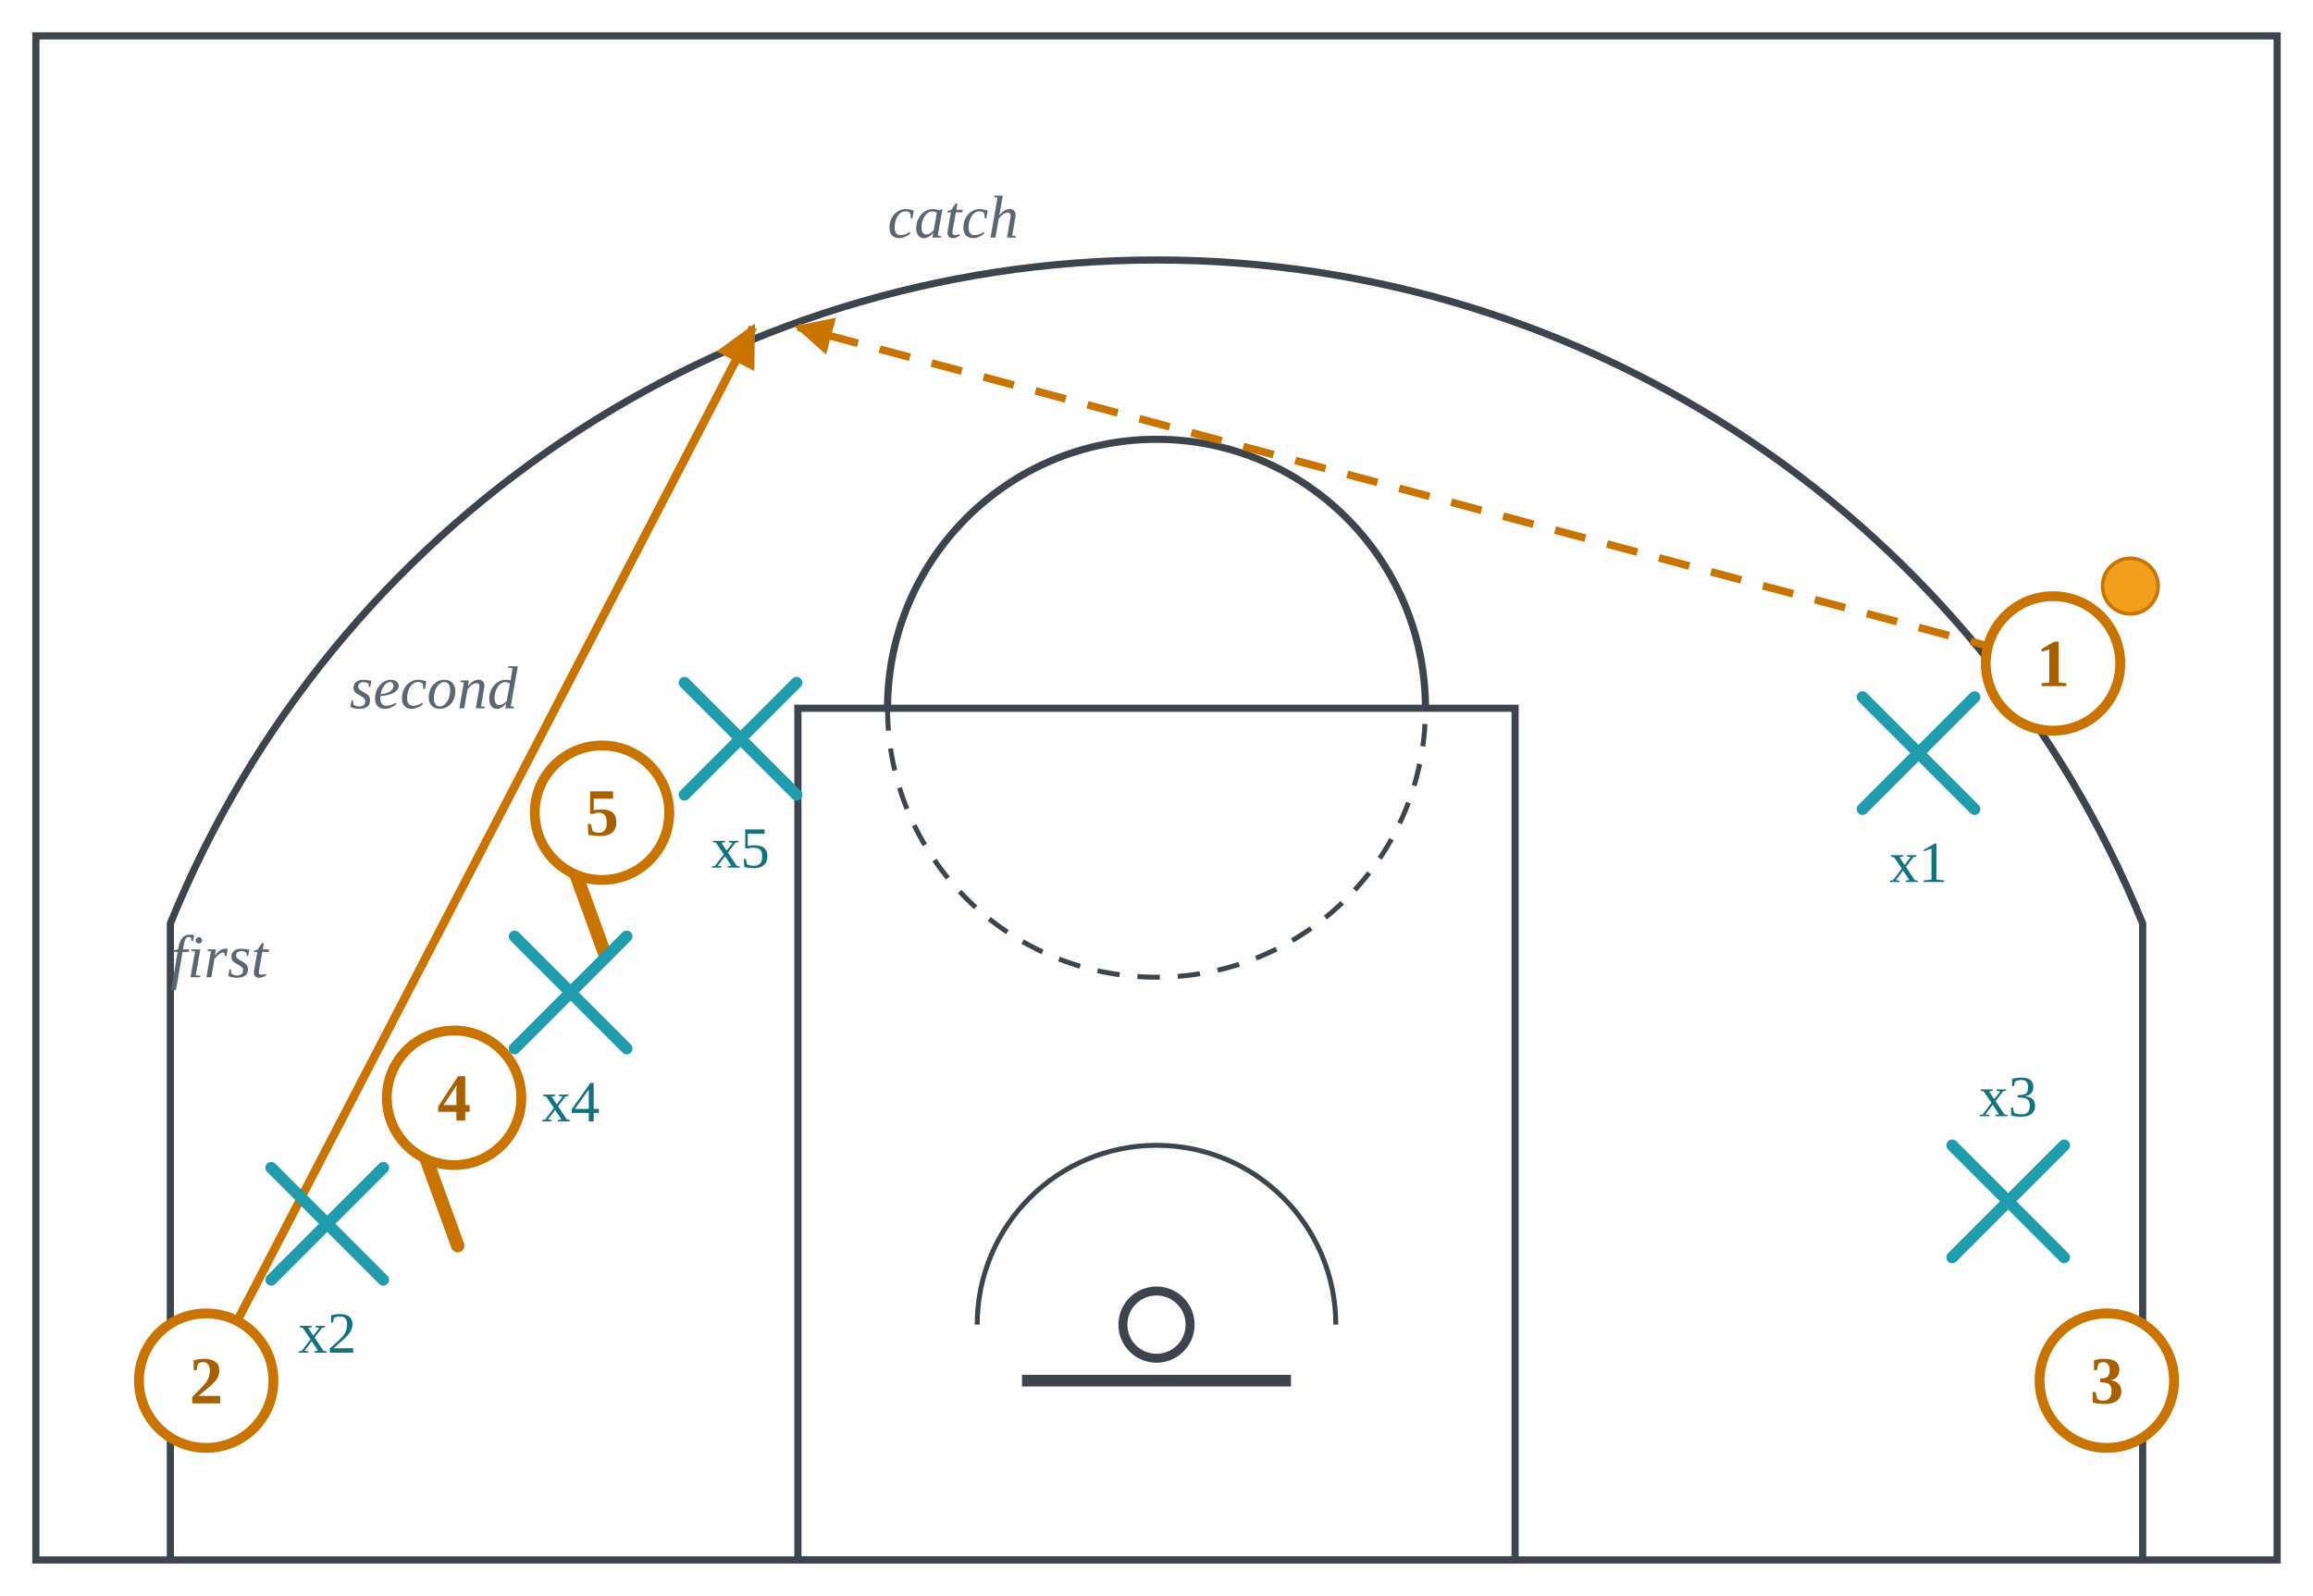
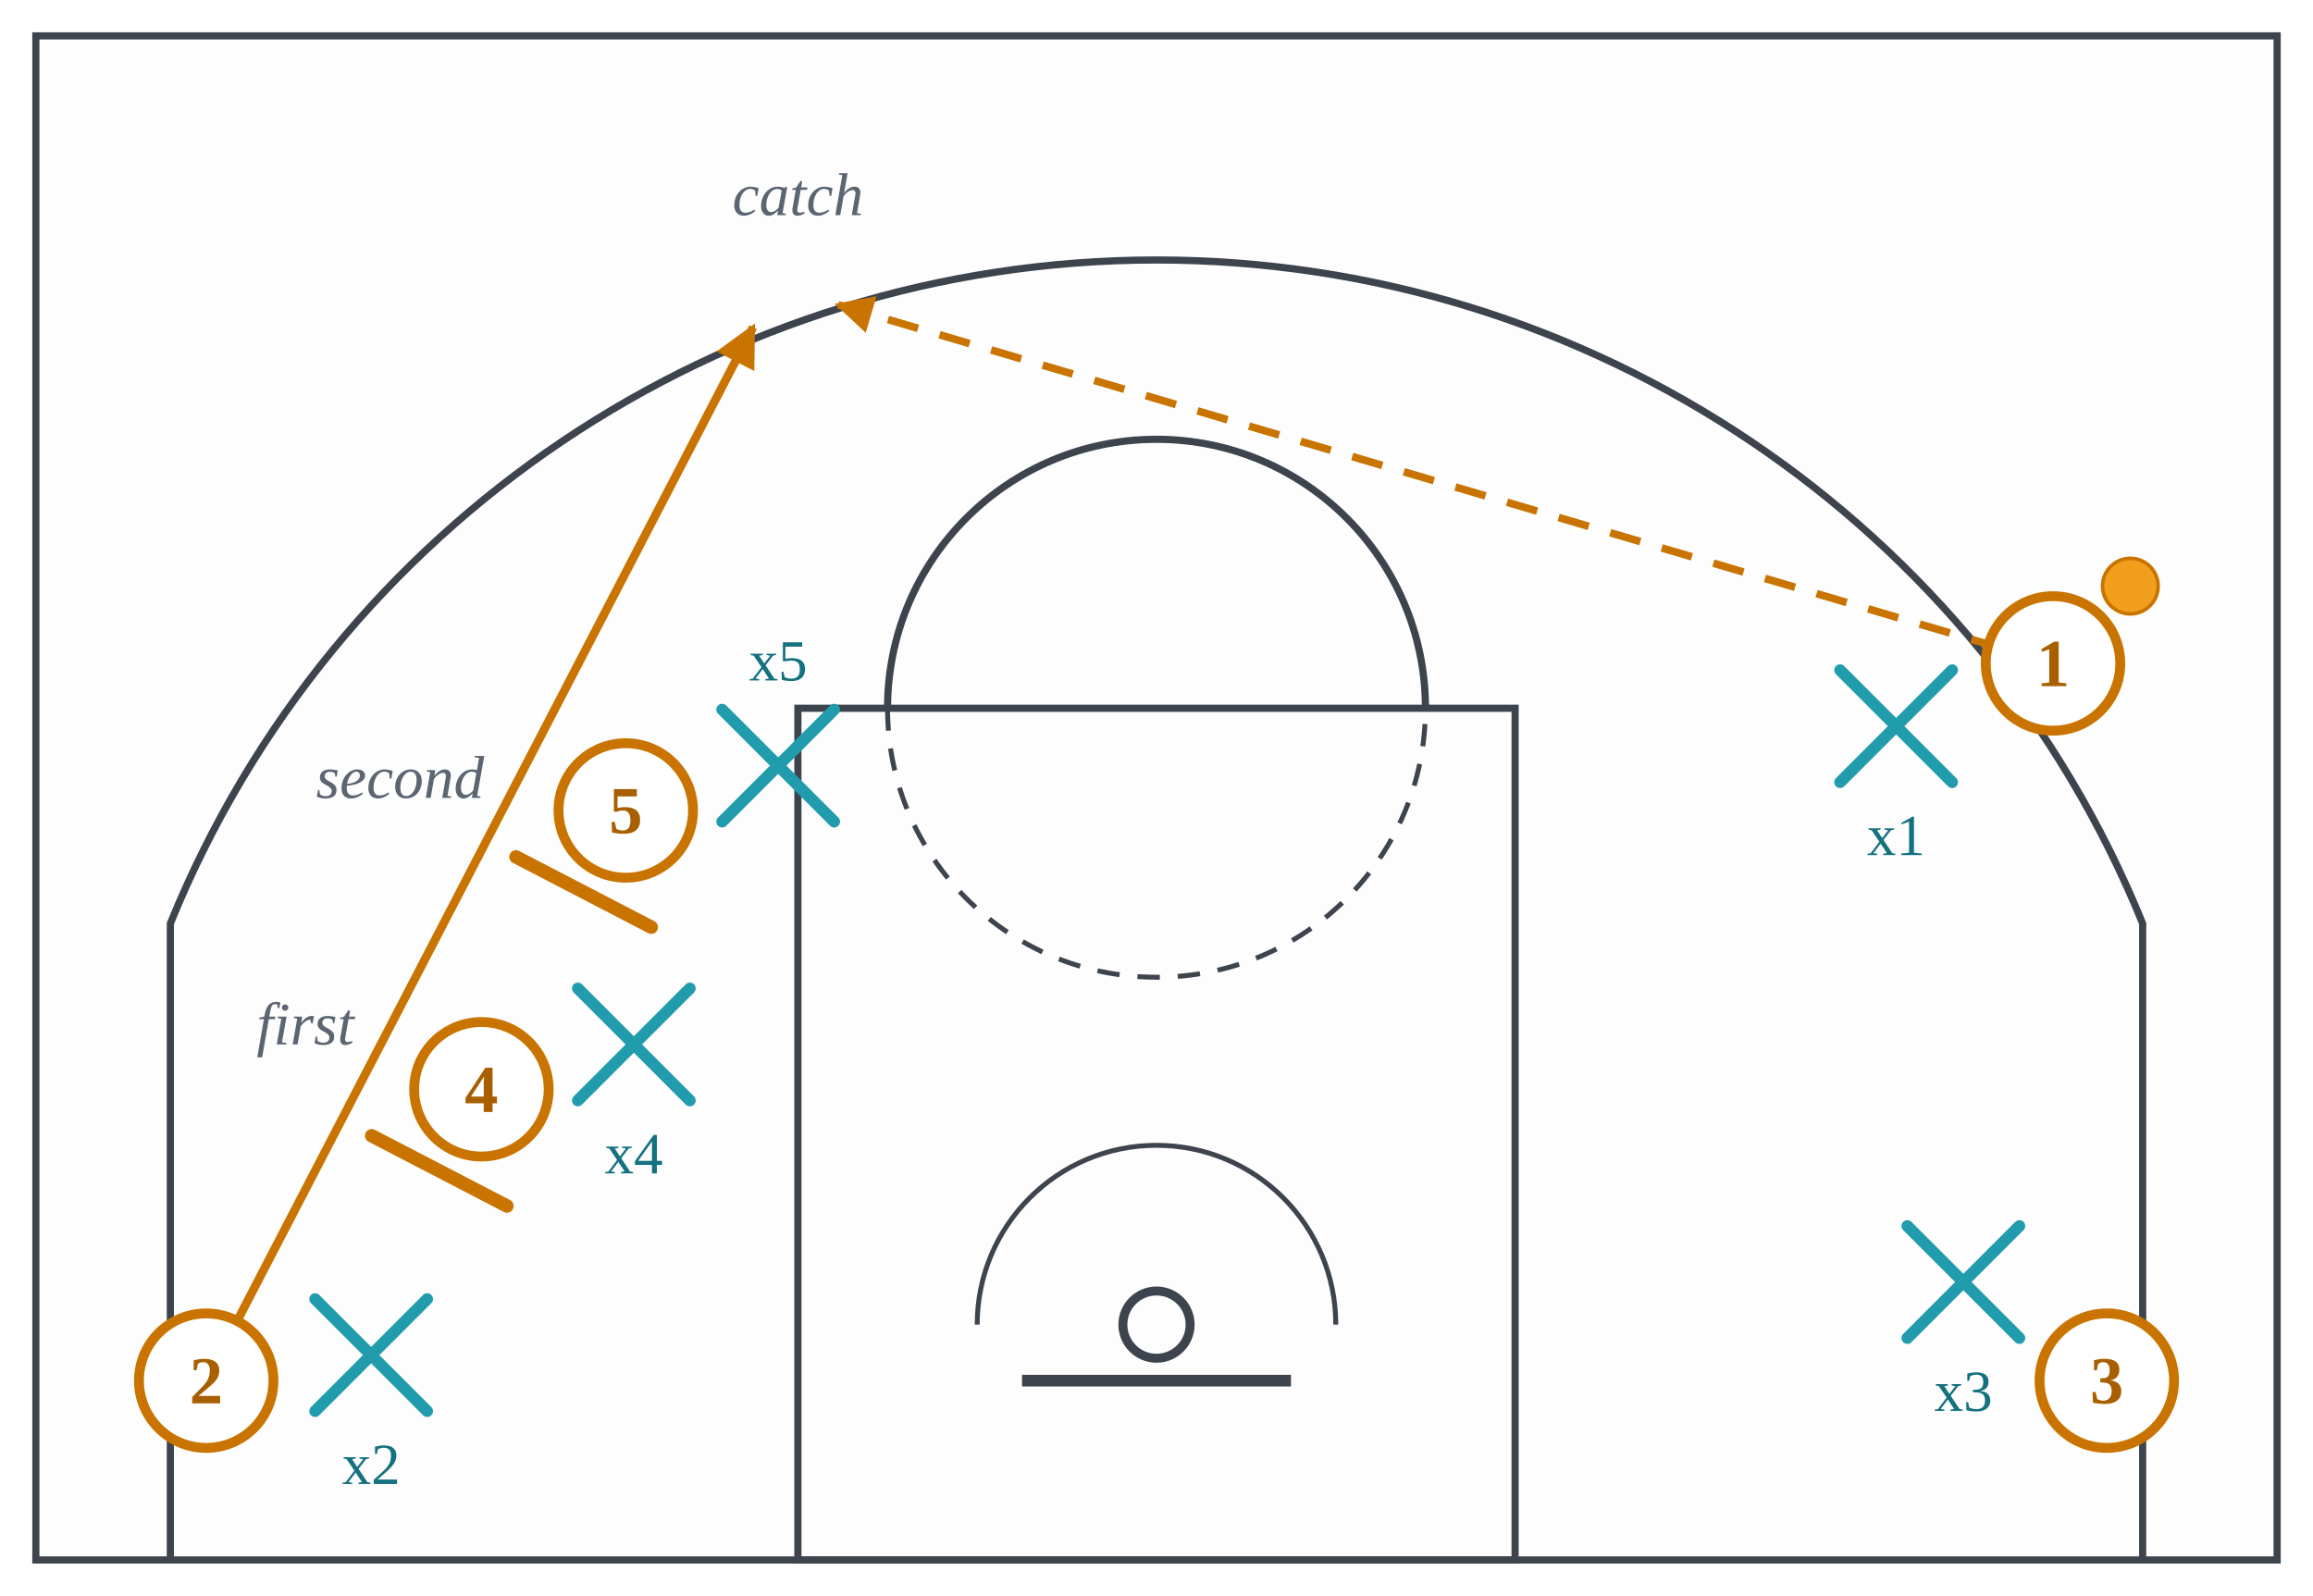
- <svg xmlns="http://www.w3.org/2000/svg" viewBox="0 0 516.0 356.0" width="516.0" role="img" aria-label="The ball is at the right wing. A shooter starts in the left corner. Two screeners are set in a line between the corner and the left wing, one a few feet above the other, both facing the baseline. The shooter runs up off both screens to the left slot and catches a pass from the right wing. His defender has to get around two bodies." class="hd-court-svg">
+ <svg xmlns="http://www.w3.org/2000/svg" viewBox="0 0 516.0 356.0" width="516.0" role="img" aria-label="The ball is with a guard on the right wing, his defender inside him. The shooter starts in the left corner, his defender beside him toward the lane. Two screeners stand in a line just to the lane side of the shooter's path, between the corner and the left slot, the second about seven feet above the first. Each has his screen bar across the path on the side facing back toward the corner, and each screener's defender stands beside him toward the lane. The labels first and second sit beside the path opposite the two screeners. The shooter's cut arrow runs up past both screens to the left slot, labeled catch, and a dashed pass arrow runs from the right wing to the same spot. A fifth attacker stands in the right corner with his defender." class="hd-court-svg">
  <defs>
    <marker id="hd-arrow-o" viewBox="0 0 10 10" refX="9" refY="5" markerWidth="5" markerHeight="5" orient="auto-start-reverse">
      <path d="M 0 0 L 10 5 L 0 10 z" fill="var(--hd-offense, #C97400)" />
    </marker>
    <marker id="hd-arrow-d" viewBox="0 0 10 10" refX="9" refY="5" markerWidth="5" markerHeight="5" orient="auto-start-reverse">
      <path d="M 0 0 L 10 5 L 0 10 z" fill="var(--hd-defense, #209CAD)" />
    </marker>
  </defs>
  <rect x="8.0" y="8.0" width="500.0" height="340.0" fill="var(--court-floor, #fdfdfd)" stroke="var(--court-line, #3d444d)" stroke-width="1.6" />
  <path d="M 38.0 348.0 L 38.0 206.02 A 237.5 237.5 0 0 1 478.0 206.02 L 478.0 348.0" stroke="var(--court-line, #3d444d)" fill="none" stroke-width="1.6" />
  <rect x="178.0" y="158.0" width="160.0" height="190.0" stroke="var(--court-line, #3d444d)" fill="none" stroke-width="1.6" />
  <path d="M 198.0 158.0 A 60.0 60.0 0 0 1 318.0 158.0" stroke="var(--court-line, #3d444d)" fill="none" stroke-width="1.6" />
  <path d="M 198.0 158.0 A 60.0 60.0 0 0 0 318.0 158.0" stroke="var(--court-line, #3d444d)" fill="none" stroke-width="1.1" stroke-dasharray="5 4" />
  <path d="M 218.0 295.5 A 40.0 40.0 0 0 1 298.0 295.5" stroke="var(--court-line, #3d444d)" fill="none" stroke-width="1.1" />
  <line x1="228.0" y1="308.0" x2="288.0" y2="308.0" stroke="var(--court-line, #3d444d)" stroke-width="2.6" />
  <circle cx="258.0" cy="295.5" r="7.5" stroke="var(--court-line, #3d444d)" fill="none" stroke-width="2" />
-   <line x1="102.114" y1="277.875" x2="90.486" y2="245.925" stroke="var(--hd-offense, #C97400)" stroke-width="3" stroke-linecap="round" />
-   <line x1="135.114" y1="213.275" x2="123.486" y2="181.325" stroke="var(--hd-offense, #C97400)" stroke-width="3" stroke-linecap="round" />
+   <line x1="113.087" y1="269.034" x2="82.913" y2="253.366" stroke="var(--hd-offense, #C97400)" stroke-width="3" stroke-linecap="round" />
+   <line x1="145.287" y1="206.834" x2="115.113" y2="191.166" stroke="var(--hd-offense, #C97400)" stroke-width="3" stroke-linecap="round" />
  <line x1="46.0" y1="308.0" x2="168.0" y2="73.0" stroke="var(--hd-offense, #C97400)" fill="none" marker-end="url(#hd-arrow-o)" stroke-width="1.9" />
-   <line x1="458.0" y1="148.0" x2="178.0" y2="73.0" stroke="var(--hd-offense, #C97400)" fill="none" marker-end="url(#hd-arrow-o)" stroke-width="1.7" stroke-dasharray="7 5" />
+   <line x1="458.0" y1="148.0" x2="187.0" y2="68.0" stroke="var(--hd-offense, #C97400)" fill="none" marker-end="url(#hd-arrow-o)" stroke-width="1.7" stroke-dasharray="7 5" />
  <circle cx="458.0" cy="148.0" r="15.0" fill="var(--court-floor, #fff)" stroke="var(--hd-offense, #C97400)" stroke-width="2.2" />
  <text x="458.0" y="148.0" text-anchor="middle" dominant-baseline="central" font-size="15.0" font-weight="600" fill="var(--hd-offense-ink, #A85F00)">1</text>
  <circle cx="475.25" cy="130.75" r="6.2" fill="#F39F1E" stroke="var(--hd-offense, #C97400)" stroke-width="0.8" />
  <circle cx="46.0" cy="308.0" r="15.0" fill="var(--court-floor, #fff)" stroke="var(--hd-offense, #C97400)" stroke-width="2.2" />
  <text x="46.0" y="308.0" text-anchor="middle" dominant-baseline="central" font-size="15.0" font-weight="600" fill="var(--hd-offense-ink, #A85F00)">2</text>
-   <circle cx="101.3" cy="244.9" r="15.0" fill="var(--court-floor, #fff)" stroke="var(--hd-offense, #C97400)" stroke-width="2.2" />
-   <text x="101.3" y="244.9" text-anchor="middle" dominant-baseline="central" font-size="15.0" font-weight="600" fill="var(--hd-offense-ink, #A85F00)">4</text>
-   <circle cx="134.3" cy="181.3" r="15.0" fill="var(--court-floor, #fff)" stroke="var(--hd-offense, #C97400)" stroke-width="2.2" />
-   <text x="134.3" y="181.3" text-anchor="middle" dominant-baseline="central" font-size="15.0" font-weight="600" fill="var(--hd-offense-ink, #A85F00)">5</text>
+   <circle cx="107.4" cy="243.0" r="15.0" fill="var(--court-floor, #fff)" stroke="var(--hd-offense, #C97400)" stroke-width="2.2" />
+   <text x="107.4" y="243.0" text-anchor="middle" dominant-baseline="central" font-size="15.0" font-weight="600" fill="var(--hd-offense-ink, #A85F00)">4</text>
+   <circle cx="139.6" cy="180.8" r="15.0" fill="var(--court-floor, #fff)" stroke="var(--hd-offense, #C97400)" stroke-width="2.2" />
+   <text x="139.6" y="180.8" text-anchor="middle" dominant-baseline="central" font-size="15.0" font-weight="600" fill="var(--hd-offense-ink, #A85F00)">5</text>
  <circle cx="470.0" cy="308.0" r="15.0" fill="var(--court-floor, #fff)" stroke="var(--hd-offense, #C97400)" stroke-width="2.2" />
  <text x="470.0" y="308.0" text-anchor="middle" dominant-baseline="central" font-size="15.0" font-weight="600" fill="var(--hd-offense-ink, #A85F00)">3</text>
-   <line x1="415.5" y1="155.5" x2="440.5" y2="180.5" stroke="var(--hd-defense, #209CAD)" stroke-width="2.6" stroke-linecap="round" />
-   <line x1="415.5" y1="180.5" x2="440.5" y2="155.5" stroke="var(--hd-defense, #209CAD)" stroke-width="2.6" stroke-linecap="round" />
-   <text x="428.0" y="196.75" text-anchor="middle" font-size="13.0" fill="var(--hd-defense-ink, #14717F)">x1</text>
-   <line x1="60.5" y1="260.5" x2="85.5" y2="285.5" stroke="var(--hd-defense, #209CAD)" stroke-width="2.6" stroke-linecap="round" />
-   <line x1="60.5" y1="285.5" x2="85.5" y2="260.5" stroke="var(--hd-defense, #209CAD)" stroke-width="2.6" stroke-linecap="round" />
-   <text x="73.0" y="301.75" text-anchor="middle" font-size="13.0" fill="var(--hd-defense-ink, #14717F)">x2</text>
-   <line x1="114.8" y1="208.9" x2="139.8" y2="233.9" stroke="var(--hd-defense, #209CAD)" stroke-width="2.6" stroke-linecap="round" />
-   <line x1="114.8" y1="233.9" x2="139.8" y2="208.9" stroke="var(--hd-defense, #209CAD)" stroke-width="2.6" stroke-linecap="round" />
-   <text x="127.3" y="250.15" text-anchor="middle" font-size="13.0" fill="var(--hd-defense-ink, #14717F)">x4</text>
-   <line x1="152.7" y1="152.3" x2="177.7" y2="177.3" stroke="var(--hd-defense, #209CAD)" stroke-width="2.6" stroke-linecap="round" />
-   <line x1="152.7" y1="177.3" x2="177.7" y2="152.3" stroke="var(--hd-defense, #209CAD)" stroke-width="2.6" stroke-linecap="round" />
-   <text x="165.2" y="193.55" text-anchor="middle" font-size="13.0" fill="var(--hd-defense-ink, #14717F)">x5</text>
-   <line x1="435.5" y1="255.5" x2="460.5" y2="280.5" stroke="var(--hd-defense, #209CAD)" stroke-width="2.6" stroke-linecap="round" />
-   <line x1="435.5" y1="280.5" x2="460.5" y2="255.5" stroke="var(--hd-defense, #209CAD)" stroke-width="2.6" stroke-linecap="round" />
-   <text x="448.0" y="249.0" text-anchor="middle" font-size="13.0" fill="var(--hd-defense-ink, #14717F)">x3</text>
-   <text x="38.0" y="218.0" text-anchor="start" font-size="13.5" font-style="italic" fill="var(--hd-muted, #5b6672)">first</text>
-   <text x="78.0" y="158.0" text-anchor="start" font-size="13.5" font-style="italic" fill="var(--hd-muted, #5b6672)">second</text>
-   <text x="198.0" y="53.0" text-anchor="start" font-size="13.5" font-style="italic" fill="var(--hd-muted, #5b6672)">catch</text>
+   <line x1="410.5" y1="149.5" x2="435.5" y2="174.5" stroke="var(--hd-defense, #209CAD)" stroke-width="2.6" stroke-linecap="round" />
+   <line x1="410.5" y1="174.5" x2="435.5" y2="149.5" stroke="var(--hd-defense, #209CAD)" stroke-width="2.6" stroke-linecap="round" />
+   <text x="423.0" y="190.75" text-anchor="middle" font-size="13.0" fill="var(--hd-defense-ink, #14717F)">x1</text>
+   <line x1="70.3" y1="289.8" x2="95.3" y2="314.8" stroke="var(--hd-defense, #209CAD)" stroke-width="2.6" stroke-linecap="round" />
+   <line x1="70.3" y1="314.8" x2="95.3" y2="289.8" stroke="var(--hd-defense, #209CAD)" stroke-width="2.6" stroke-linecap="round" />
+   <text x="82.8" y="331.05" text-anchor="middle" font-size="13.0" fill="var(--hd-defense-ink, #14717F)">x2</text>
+   <line x1="128.9" y1="220.5" x2="153.9" y2="245.5" stroke="var(--hd-defense, #209CAD)" stroke-width="2.6" stroke-linecap="round" />
+   <line x1="128.9" y1="245.5" x2="153.9" y2="220.5" stroke="var(--hd-defense, #209CAD)" stroke-width="2.6" stroke-linecap="round" />
+   <text x="141.4" y="261.75" text-anchor="middle" font-size="13.0" fill="var(--hd-defense-ink, #14717F)">x4</text>
+   <line x1="161.1" y1="158.3" x2="186.1" y2="183.3" stroke="var(--hd-defense, #209CAD)" stroke-width="2.6" stroke-linecap="round" />
+   <line x1="161.1" y1="183.3" x2="186.1" y2="158.3" stroke="var(--hd-defense, #209CAD)" stroke-width="2.6" stroke-linecap="round" />
+   <text x="173.6" y="151.8" text-anchor="middle" font-size="13.0" fill="var(--hd-defense-ink, #14717F)">x5</text>
+   <line x1="425.5" y1="273.5" x2="450.5" y2="298.5" stroke="var(--hd-defense, #209CAD)" stroke-width="2.6" stroke-linecap="round" />
+   <line x1="425.5" y1="298.5" x2="450.5" y2="273.5" stroke="var(--hd-defense, #209CAD)" stroke-width="2.6" stroke-linecap="round" />
+   <text x="438.0" y="314.75" text-anchor="middle" font-size="13.0" fill="var(--hd-defense-ink, #14717F)">x3</text>
+   <text x="79.0" y="233.0" text-anchor="end" font-size="13.5" font-style="italic" fill="var(--hd-muted, #5b6672)">first</text>
+   <text x="108.0" y="178.0" text-anchor="end" font-size="13.5" font-style="italic" fill="var(--hd-muted, #5b6672)">second</text>
+   <text x="178.0" y="48.0" text-anchor="middle" font-size="13.5" font-style="italic" fill="var(--hd-muted, #5b6672)">catch</text>
</svg>
